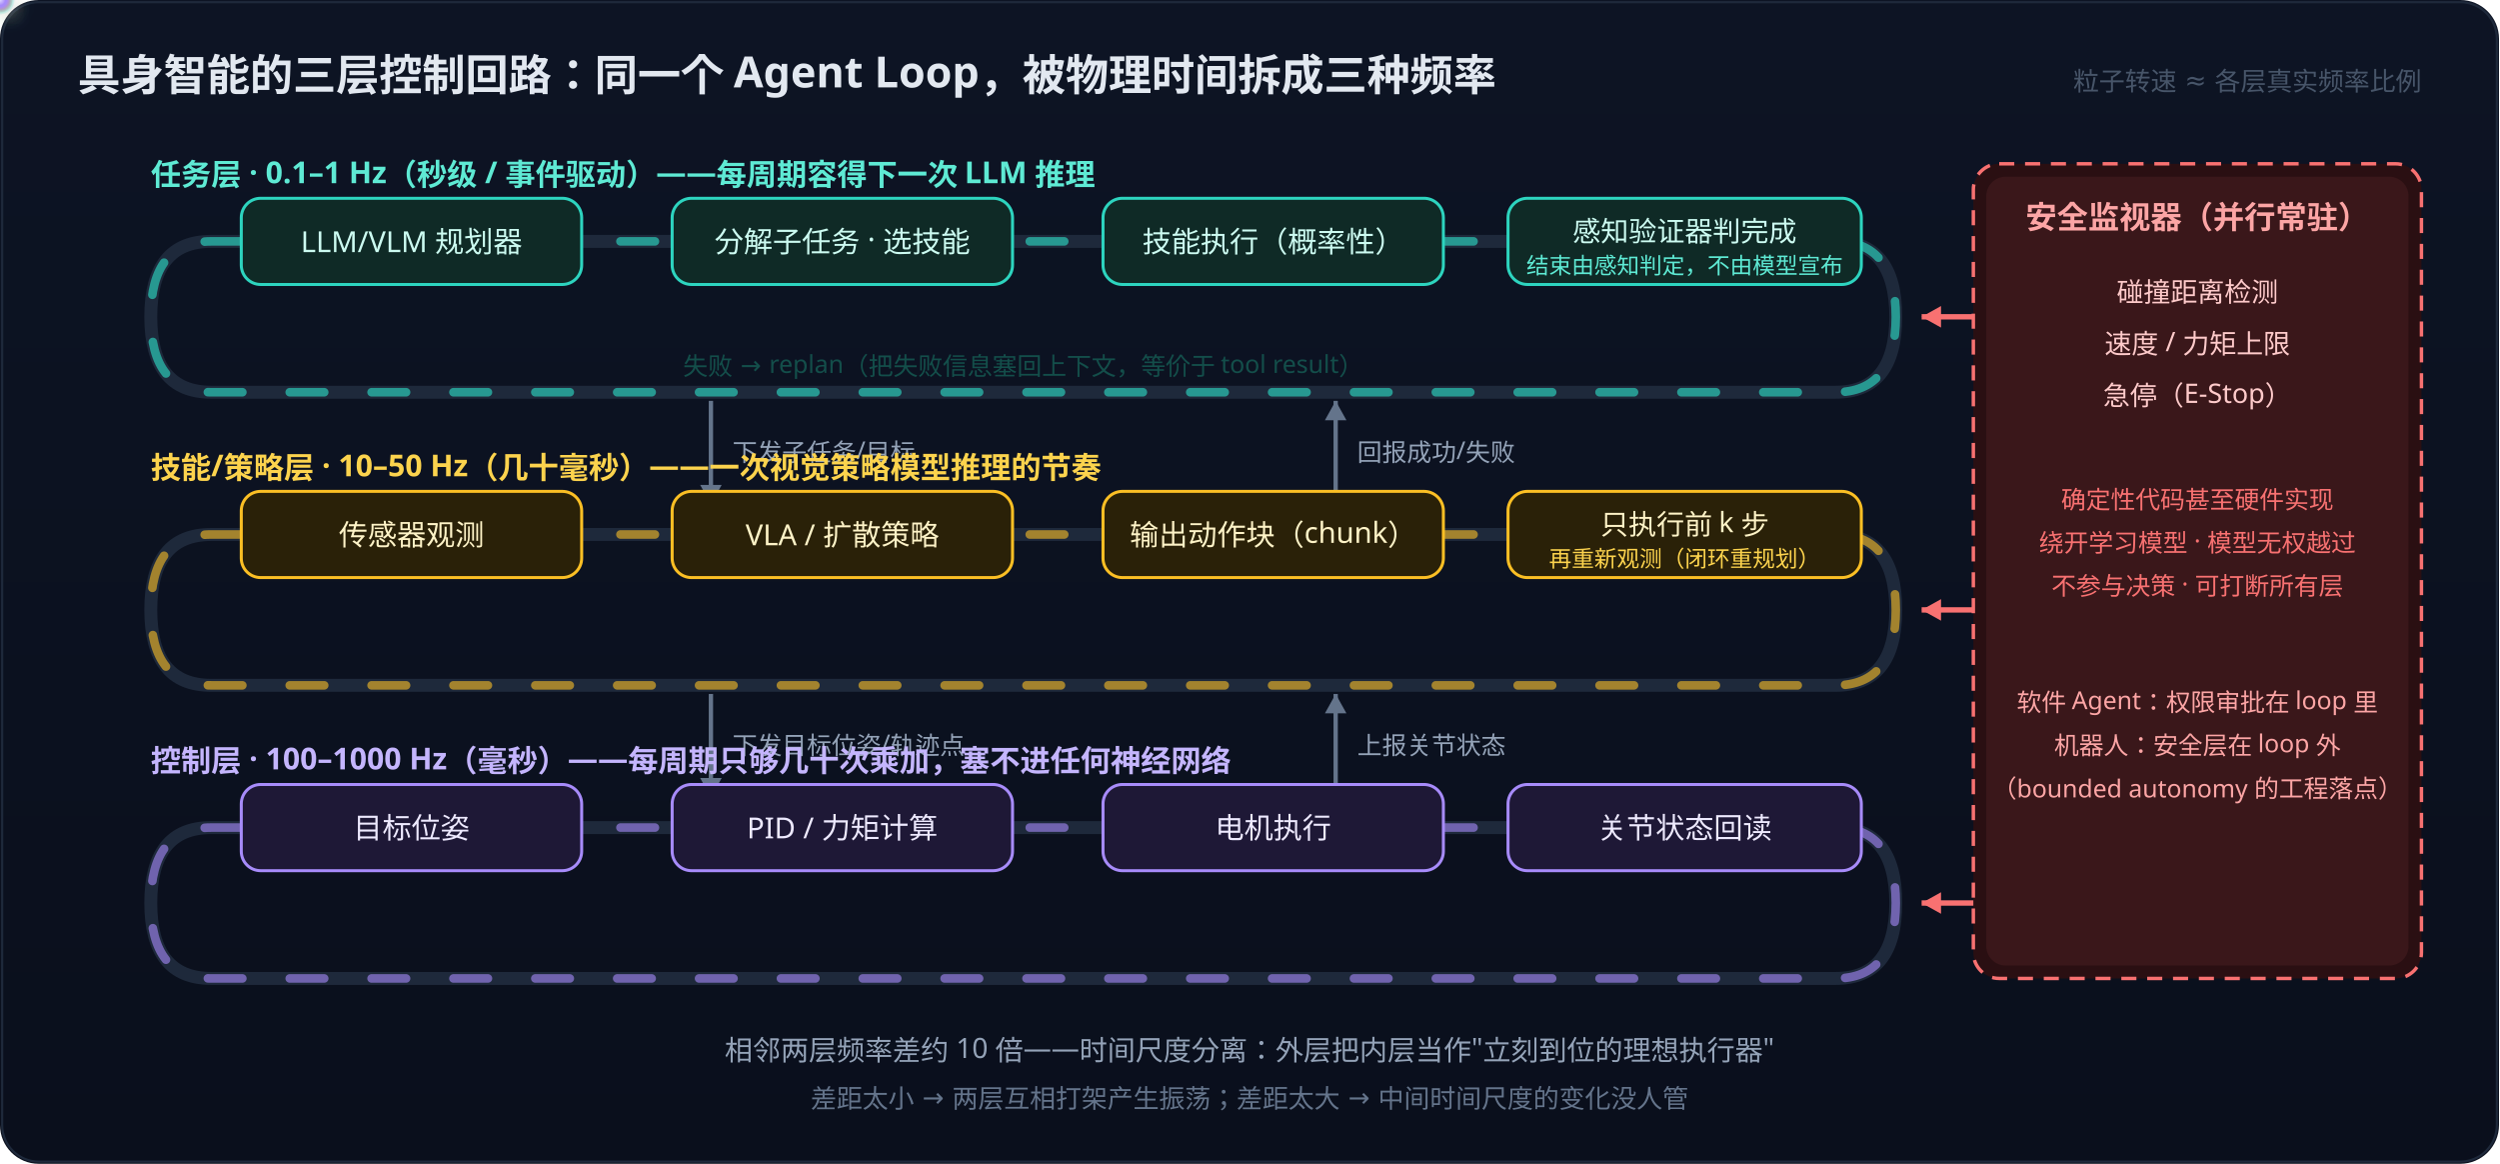
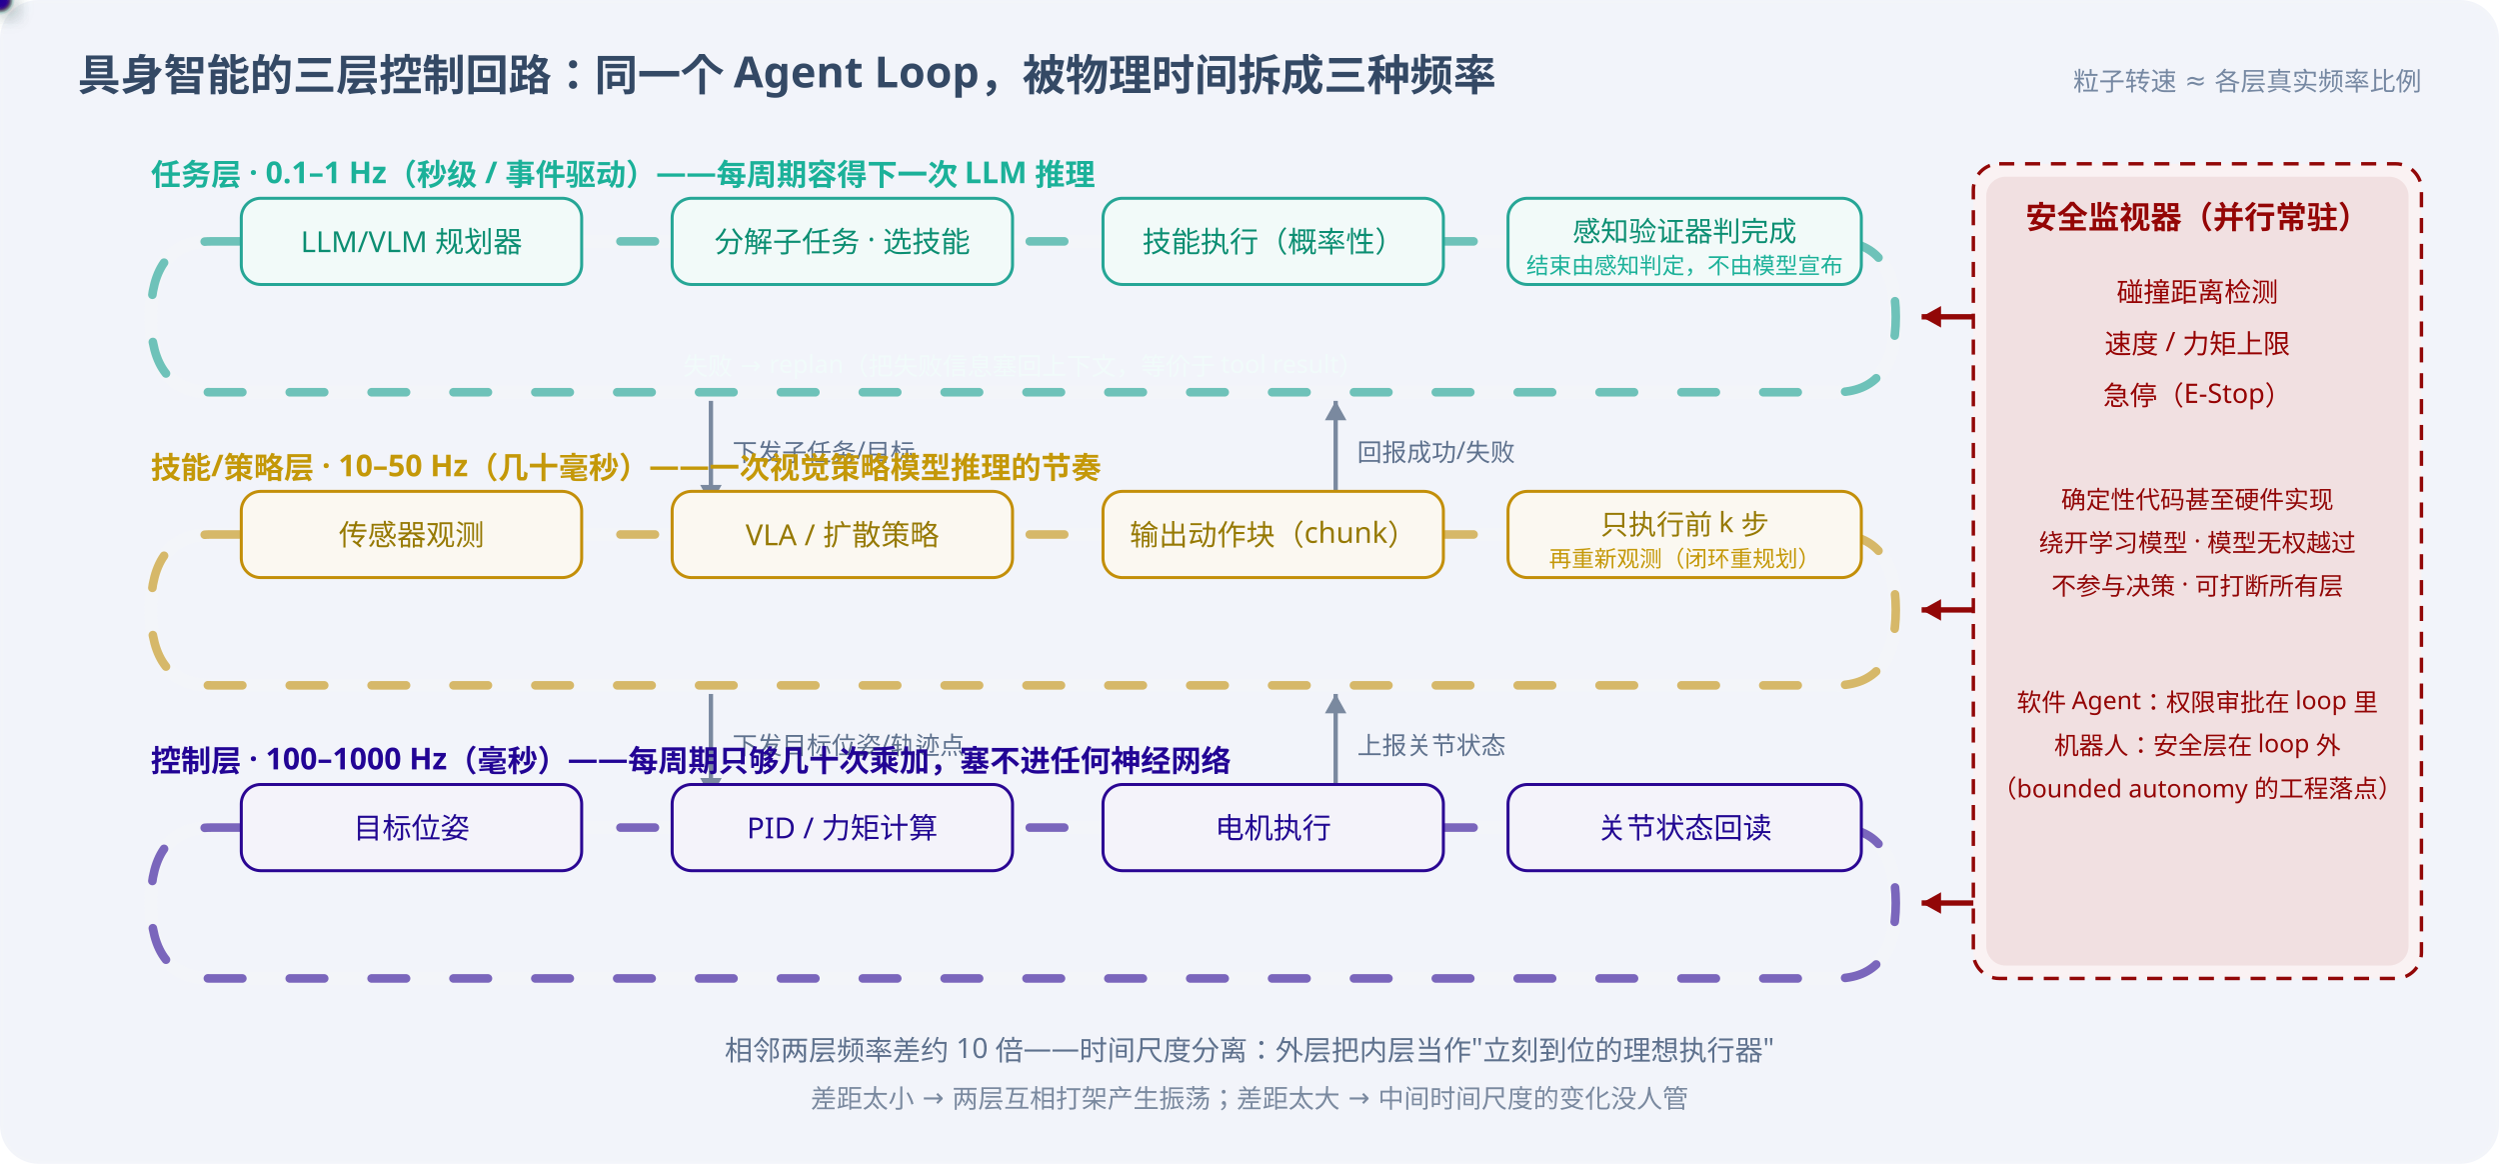
<svg xmlns="http://www.w3.org/2000/svg" width="1160" height="540" viewBox="0 0 1160 540" font-family="PingFang SC, Hiragino Sans GB, Microsoft YaHei, sans-serif">
  <defs>
    <linearGradient id="bg" x1="0" y1="0" x2="0" y2="1">
-       <stop offset="0" stop-color="#0d1424" />
-       <stop offset="1" stop-color="#0a0f1c" />
+       <stop offset="0" stop-color="#f2f4fa" />
+       <stop offset="1" stop-color="#f2f4fa" />
    </linearGradient>
    <filter id="softGlow" x="-60%" y="-60%" width="220%" height="220%">
      <feGaussianBlur stdDeviation="5" result="b" />
      <feMerge>
        <feMergeNode in="b" />
        <feMergeNode in="SourceGraphic" />
      </feMerge>
    </filter>
    <radialGradient id="pTeal" cx="0.5" cy="0.5" r="0.5">
-       <stop offset="0" stop-color="#a5f3fc" />
-       <stop offset="0.5" stop-color="#2dd4bf" />
-       <stop offset="1" stop-color="#2dd4bf" stop-opacity="0" />
+       <stop offset="0" stop-color="#058594" />
+       <stop offset="0.5" stop-color="#26a696" />
+       <stop offset="1" stop-color="#26a696" stop-opacity="0" />
    </radialGradient>
    <radialGradient id="pAmber" cx="0.5" cy="0.5" r="0.5">
-       <stop offset="0" stop-color="#fde68a" />
-       <stop offset="0.5" stop-color="#fbbf24" />
-       <stop offset="1" stop-color="#fbbf24" stop-opacity="0" />
+       <stop offset="0" stop-color="#967903" />
+       <stop offset="0.5" stop-color="#c38f09" />
+       <stop offset="1" stop-color="#c38f09" stop-opacity="0" />
    </radialGradient>
    <radialGradient id="pViolet" cx="0.5" cy="0.5" r="0.5">
-       <stop offset="0" stop-color="#ddd6fe" />
-       <stop offset="0.5" stop-color="#a78bfa" />
-       <stop offset="1" stop-color="#a78bfa" stop-opacity="0" />
+       <stop offset="0" stop-color="#1d0495" />
+       <stop offset="0.5" stop-color="#2a0693" />
+       <stop offset="1" stop-color="#2a0693" stop-opacity="0" />
    </radialGradient>
  </defs>
  <style>
    @keyframes flowDash { to { stroke-dashoffset: -76; } }
    @keyframes pulse { 0%,100% { opacity: 0.25; } 50% { opacity: 0.85; } }
    @keyframes shimmer { 0%,100% { opacity: 0.82; } 50% { opacity: 1; } }
    .flow1 { stroke-dasharray: 16 22; animation: flowDash 3.2s linear infinite; }
    .flow2 { stroke-dasharray: 16 22; animation: flowDash 1.4s linear infinite; }
    .flow3 { stroke-dasharray: 16 22; animation: flowDash 0.55s linear infinite; }
    .halo  { animation: pulse 1.6s ease-in-out infinite; }
    .node  { animation: shimmer 3.5s ease-in-out infinite; }
  </style>
  <rect width="1160" height="540" rx="18" fill="url(#bg)" />
-   <rect x="1" y="1" width="1158" height="538" rx="17" fill="none" stroke="#1e293b" stroke-width="1" />
-   <text x="36" y="42" font-size="20" font-weight="700" fill="#e2e8f0">具身智能的三层控制回路：同一个 Agent Loop，被物理时间拆成三种频率</text>
-   <text x="1124" y="42" font-size="12" fill="#475569" text-anchor="end">粒子转速 ≈ 各层真实频率比例</text>
-   <text x="70" y="86" font-size="14" font-weight="600" fill="#5eead4">任务层 · 0.1–1 Hz（秒级 / 事件驱动）——每周期容得下一次 LLM 推理</text>
-   <path d="M 98 112 H 852 Q 880 112 880 147 Q 880 182 852 182 H 98 Q 70 182 70 147 Q 70 112 98 112" fill="none" stroke="#1e293b" stroke-width="6" stroke-linecap="round" />
-   <path class="flow1" d="M 98 112 H 852 Q 880 112 880 147 Q 880 182 852 182 H 98 Q 70 182 70 147 Q 70 112 98 112" fill="none" stroke="#2dd4bf" stroke-width="4" stroke-linecap="round" opacity="0.65" />
+   <rect x="1" y="1" width="1158" height="538" rx="17" fill="none" stroke="#f3f5f9" stroke-width="1" />
+   <text x="36" y="42" font-size="20" font-weight="700" fill="#344965">具身智能的三层控制回路：同一个 Agent Loop，被物理时间拆成三种频率</text>
+   <text x="1124" y="42" font-size="12" fill="#7688a2" text-anchor="end">粒子转速 ≈ 各层真实频率比例</text>
+   <text x="70" y="86" font-size="14" font-weight="600" fill="#1bb199">任务层 · 0.1–1 Hz（秒级 / 事件驱动）——每周期容得下一次 LLM 推理</text>
+   <path d="M 98 112 H 852 Q 880 112 880 147 Q 880 182 852 182 H 98 Q 70 182 70 147 Q 70 112 98 112" fill="none" stroke="#f3f5f9" stroke-width="6" stroke-linecap="round" />
+   <path class="flow1" d="M 98 112 H 852 Q 880 112 880 147 Q 880 182 852 182 H 98 Q 70 182 70 147 Q 70 112 98 112" fill="none" stroke="#26a696" stroke-width="4" stroke-linecap="round" opacity="0.65" />
  <circle r="7" fill="url(#pTeal)" filter="url(#softGlow)">
    <animateMotion dur="10s" repeatCount="indefinite" path="M 98 112 H 852 Q 880 112 880 147 Q 880 182 852 182 H 98 Q 70 182 70 147 Q 70 112 98 112" />
  </circle>
  <g class="node">
-     <rect x="112" y="92" width="158" height="40" rx="9" fill="#0f2a26" stroke="#2dd4bf" stroke-width="1.4" />
-     <text x="191" y="117" font-size="13.5" fill="#ccfbf1" text-anchor="middle">LLM/VLM 规划器</text>
-     <rect x="312" y="92" width="158" height="40" rx="9" fill="#0f2a26" stroke="#2dd4bf" stroke-width="1.4" />
-     <text x="391" y="117" font-size="13.5" fill="#ccfbf1" text-anchor="middle">分解子任务 · 选技能</text>
-     <rect x="512" y="92" width="158" height="40" rx="9" fill="#0f2a26" stroke="#2dd4bf" stroke-width="1.4" />
-     <text x="591" y="117" font-size="13.5" fill="#ccfbf1" text-anchor="middle">技能执行（概率性）</text>
-     <rect x="700" y="92" width="164" height="40" rx="9" fill="#0f2a26" stroke="#2dd4bf" stroke-width="1.4" />
-     <text x="782" y="112" font-size="13" fill="#ccfbf1" text-anchor="middle">感知验证器判完成</text>
-     <text x="782" y="127" font-size="10.5" fill="#5eead4" text-anchor="middle">结束由感知判定，不由模型宣布</text>
+     <rect x="112" y="92" width="158" height="40" rx="9" fill="#f2faf9" stroke="#26a696" stroke-width="1.4" />
+     <text x="191" y="117" font-size="13.5" fill="#0b8e72" text-anchor="middle">LLM/VLM 规划器</text>
+     <rect x="312" y="92" width="158" height="40" rx="9" fill="#f2faf9" stroke="#26a696" stroke-width="1.4" />
+     <text x="391" y="117" font-size="13.5" fill="#0b8e72" text-anchor="middle">分解子任务 · 选技能</text>
+     <rect x="512" y="92" width="158" height="40" rx="9" fill="#f2faf9" stroke="#26a696" stroke-width="1.4" />
+     <text x="591" y="117" font-size="13.5" fill="#0b8e72" text-anchor="middle">技能执行（概率性）</text>
+     <rect x="700" y="92" width="164" height="40" rx="9" fill="#f2faf9" stroke="#26a696" stroke-width="1.4" />
+     <text x="782" y="112" font-size="13" fill="#0b8e72" text-anchor="middle">感知验证器判完成</text>
+     <text x="782" y="127" font-size="10.5" fill="#1bb199" text-anchor="middle">结束由感知判定，不由模型宣布</text>
  </g>
-   <text x="475" y="174" font-size="11.5" fill="#134e4a" text-anchor="middle">失败 → replan（把失败信息塞回上下文，等价于 tool result）</text>
-   <path d="M 330 186 V 234" stroke="#64748b" stroke-width="2" marker-end="none" />
-   <path d="M 330 234 l -5 -9 h 10 z" fill="#64748b" />
-   <text x="340" y="214" font-size="11.5" fill="#94a3b8">下发子任务/目标</text>
-   <path d="M 620 234 V 186" stroke="#64748b" stroke-width="2" />
-   <path d="M 620 186 l -5 9 h 10 z" fill="#64748b" />
-   <text x="630" y="214" font-size="11.5" fill="#94a3b8">回报成功/失败</text>
-   <text x="70" y="222" font-size="14" font-weight="600" fill="#fcd34d">技能/策略层 · 10–50 Hz（几十毫秒）——一次视觉策略模型推理的节奏</text>
-   <path d="M 98 248 H 852 Q 880 248 880 283 Q 880 318 852 318 H 98 Q 70 318 70 283 Q 70 248 98 248" fill="none" stroke="#1e293b" stroke-width="6" stroke-linecap="round" />
-   <path class="flow2" d="M 98 248 H 852 Q 880 248 880 283 Q 880 318 852 318 H 98 Q 70 318 70 283 Q 70 248 98 248" fill="none" stroke="#fbbf24" stroke-width="4" stroke-linecap="round" opacity="0.6" />
+   <text x="475" y="174" font-size="11.5" fill="#f1fbfa" text-anchor="middle">失败 → replan（把失败信息塞回上下文，等价于 tool result）</text>
+   <path d="M 330 186 V 234" stroke="#7a899f" stroke-width="2" marker-end="none" />
+   <path d="M 330 234 l -5 -9 h 10 z" fill="#7a899f" />
+   <text x="340" y="214" font-size="11.5" fill="#5e718d">下发子任务/目标</text>
+   <path d="M 620 234 V 186" stroke="#7a899f" stroke-width="2" />
+   <path d="M 620 186 l -5 9 h 10 z" fill="#7a899f" />
+   <text x="630" y="214" font-size="11.5" fill="#5e718d">回报成功/失败</text>
+   <text x="70" y="222" font-size="14" font-weight="600" fill="#c49808">技能/策略层 · 10–50 Hz（几十毫秒）——一次视觉策略模型推理的节奏</text>
+   <path d="M 98 248 H 852 Q 880 248 880 283 Q 880 318 852 318 H 98 Q 70 318 70 283 Q 70 248 98 248" fill="none" stroke="#f3f5f9" stroke-width="6" stroke-linecap="round" />
+   <path class="flow2" d="M 98 248 H 852 Q 880 248 880 283 Q 880 318 852 318 H 98 Q 70 318 70 283 Q 70 248 98 248" fill="none" stroke="#c38f09" stroke-width="4" stroke-linecap="round" opacity="0.6" />
  <circle r="6" fill="url(#pAmber)" filter="url(#softGlow)">
    <animateMotion dur="3s" repeatCount="indefinite" path="M 98 248 H 852 Q 880 248 880 283 Q 880 318 852 318 H 98 Q 70 318 70 283 Q 70 248 98 248" />
  </circle>
  <circle r="5" fill="url(#pAmber)" filter="url(#softGlow)">
    <animateMotion dur="3s" begin="1.5s" repeatCount="indefinite" path="M 98 248 H 852 Q 880 248 880 283 Q 880 318 852 318 H 98 Q 70 318 70 283 Q 70 248 98 248" />
  </circle>
  <g class="node">
-     <rect x="112" y="228" width="158" height="40" rx="9" fill="#2a2108" stroke="#fbbf24" stroke-width="1.4" />
-     <text x="191" y="253" font-size="13.5" fill="#fef3c7" text-anchor="middle">传感器观测</text>
-     <rect x="312" y="228" width="158" height="40" rx="9" fill="#2a2108" stroke="#fbbf24" stroke-width="1.4" />
-     <text x="391" y="253" font-size="13.5" fill="#fef3c7" text-anchor="middle">VLA / 扩散策略</text>
-     <rect x="512" y="228" width="158" height="40" rx="9" fill="#2a2108" stroke="#fbbf24" stroke-width="1.4" />
-     <text x="591" y="253" font-size="13.5" fill="#fef3c7" text-anchor="middle">输出动作块（chunk）</text>
-     <rect x="700" y="228" width="164" height="40" rx="9" fill="#2a2108" stroke="#fbbf24" stroke-width="1.4" />
-     <text x="782" y="248" font-size="13" fill="#fef3c7" text-anchor="middle">只执行前 k 步</text>
-     <text x="782" y="263" font-size="10.5" fill="#fcd34d" text-anchor="middle">再重新观测（闭环重规划）</text>
+     <rect x="112" y="228" width="158" height="40" rx="9" fill="#fbf8f1" stroke="#c38f09" stroke-width="1.4" />
+     <text x="191" y="253" font-size="13.5" fill="#967903" text-anchor="middle">传感器观测</text>
+     <rect x="312" y="228" width="158" height="40" rx="9" fill="#fbf8f1" stroke="#c38f09" stroke-width="1.4" />
+     <text x="391" y="253" font-size="13.5" fill="#967903" text-anchor="middle">VLA / 扩散策略</text>
+     <rect x="512" y="228" width="158" height="40" rx="9" fill="#fbf8f1" stroke="#c38f09" stroke-width="1.4" />
+     <text x="591" y="253" font-size="13.5" fill="#967903" text-anchor="middle">输出动作块（chunk）</text>
+     <rect x="700" y="228" width="164" height="40" rx="9" fill="#fbf8f1" stroke="#c38f09" stroke-width="1.4" />
+     <text x="782" y="248" font-size="13" fill="#967903" text-anchor="middle">只执行前 k 步</text>
+     <text x="782" y="263" font-size="10.5" fill="#c49808" text-anchor="middle">再重新观测（闭环重规划）</text>
  </g>
-   <path d="M 330 322 V 370" stroke="#64748b" stroke-width="2" />
-   <path d="M 330 370 l -5 -9 h 10 z" fill="#64748b" />
-   <text x="340" y="350" font-size="11.5" fill="#94a3b8">下发目标位姿/轨迹点</text>
-   <path d="M 620 370 V 322" stroke="#64748b" stroke-width="2" />
-   <path d="M 620 322 l -5 9 h 10 z" fill="#64748b" />
-   <text x="630" y="350" font-size="11.5" fill="#94a3b8">上报关节状态</text>
-   <text x="70" y="358" font-size="14" font-weight="600" fill="#c4b5fd">控制层 · 100–1000 Hz（毫秒）——每周期只够几十次乘加，塞不进任何神经网络</text>
-   <path d="M 98 384 H 852 Q 880 384 880 419 Q 880 454 852 454 H 98 Q 70 454 70 419 Q 70 384 98 384" fill="none" stroke="#1e293b" stroke-width="6" stroke-linecap="round" />
-   <path class="flow3" d="M 98 384 H 852 Q 880 384 880 419 Q 880 454 852 454 H 98 Q 70 454 70 419 Q 70 384 98 384" fill="none" stroke="#a78bfa" stroke-width="4" stroke-linecap="round" opacity="0.6" />
+   <path d="M 330 322 V 370" stroke="#7a899f" stroke-width="2" />
+   <path d="M 330 370 l -5 -9 h 10 z" fill="#7a899f" />
+   <text x="340" y="350" font-size="11.5" fill="#5e718d">下发目标位姿/轨迹点</text>
+   <path d="M 620 370 V 322" stroke="#7a899f" stroke-width="2" />
+   <path d="M 620 322 l -5 9 h 10 z" fill="#7a899f" />
+   <text x="630" y="350" font-size="11.5" fill="#5e718d">上报关节状态</text>
+   <text x="70" y="358" font-size="14" font-weight="600" fill="#220495">控制层 · 100–1000 Hz（毫秒）——每周期只够几十次乘加，塞不进任何神经网络</text>
+   <path d="M 98 384 H 852 Q 880 384 880 419 Q 880 454 852 454 H 98 Q 70 454 70 419 Q 70 384 98 384" fill="none" stroke="#f3f5f9" stroke-width="6" stroke-linecap="round" />
+   <path class="flow3" d="M 98 384 H 852 Q 880 384 880 419 Q 880 454 852 454 H 98 Q 70 454 70 419 Q 70 384 98 384" fill="none" stroke="#2a0693" stroke-width="4" stroke-linecap="round" opacity="0.6" />
  <circle r="6" fill="url(#pViolet)" filter="url(#softGlow)">
    <animateMotion dur="1s" repeatCount="indefinite" path="M 98 384 H 852 Q 880 384 880 419 Q 880 454 852 454 H 98 Q 70 454 70 419 Q 70 384 98 384" />
  </circle>
  <circle r="5" fill="url(#pViolet)" filter="url(#softGlow)">
    <animateMotion dur="1s" begin="0.5s" repeatCount="indefinite" path="M 98 384 H 852 Q 880 384 880 419 Q 880 454 852 454 H 98 Q 70 454 70 419 Q 70 384 98 384" />
  </circle>
  <g class="node">
-     <rect x="112" y="364" width="158" height="40" rx="9" fill="#1e1836" stroke="#a78bfa" stroke-width="1.4" />
-     <text x="191" y="389" font-size="13.5" fill="#ede9fe" text-anchor="middle">目标位姿</text>
-     <rect x="312" y="364" width="158" height="40" rx="9" fill="#1e1836" stroke="#a78bfa" stroke-width="1.4" />
-     <text x="391" y="389" font-size="13.5" fill="#ede9fe" text-anchor="middle">PID / 力矩计算</text>
-     <rect x="512" y="364" width="158" height="40" rx="9" fill="#1e1836" stroke="#a78bfa" stroke-width="1.4" />
-     <text x="591" y="389" font-size="13.5" fill="#ede9fe" text-anchor="middle">电机执行</text>
-     <rect x="700" y="364" width="164" height="40" rx="9" fill="#1e1836" stroke="#a78bfa" stroke-width="1.4" />
-     <text x="782" y="389" font-size="13.5" fill="#ede9fe" text-anchor="middle">关节状态回读</text>
+     <rect x="112" y="364" width="158" height="40" rx="9" fill="#f4f3fa" stroke="#2a0693" stroke-width="1.4" />
+     <text x="191" y="389" font-size="13.5" fill="#210792" text-anchor="middle">目标位姿</text>
+     <rect x="312" y="364" width="158" height="40" rx="9" fill="#f4f3fa" stroke="#2a0693" stroke-width="1.4" />
+     <text x="391" y="389" font-size="13.5" fill="#210792" text-anchor="middle">PID / 力矩计算</text>
+     <rect x="512" y="364" width="158" height="40" rx="9" fill="#f4f3fa" stroke="#2a0693" stroke-width="1.4" />
+     <text x="591" y="389" font-size="13.5" fill="#210792" text-anchor="middle">电机执行</text>
+     <rect x="700" y="364" width="164" height="40" rx="9" fill="#f4f3fa" stroke="#2a0693" stroke-width="1.4" />
+     <text x="782" y="389" font-size="13.5" fill="#210792" text-anchor="middle">关节状态回读</text>
  </g>
-   <rect x="916" y="76" width="208" height="378" rx="12" fill="#2a0f12" stroke="#f87171" stroke-width="1.6" stroke-dasharray="7 5" />
-   <rect class="halo" x="922" y="82" width="196" height="366" rx="9" fill="#f87171" opacity="0.08" />
-   <text x="1020" y="106" font-size="14.5" font-weight="700" fill="#fca5a5" text-anchor="middle">安全监视器（并行常驻）</text>
-   <text x="1020" y="140" font-size="12.5" fill="#fecaca" text-anchor="middle">碰撞距离检测</text>
-   <text x="1020" y="164" font-size="12.5" fill="#fecaca" text-anchor="middle">速度 / 力矩上限</text>
-   <text x="1020" y="188" font-size="12.5" fill="#fecaca" text-anchor="middle">急停（E-Stop）</text>
-   <text x="1020" y="236" font-size="11.5" fill="#f87171" text-anchor="middle">确定性代码甚至硬件实现</text>
-   <text x="1020" y="256" font-size="11.5" fill="#f87171" text-anchor="middle">绕开学习模型 · 模型无权越过</text>
-   <text x="1020" y="276" font-size="11.5" fill="#f87171" text-anchor="middle">不参与决策 · 可打断所有层</text>
+   <rect x="916" y="76" width="208" height="378" rx="12" fill="#faf2f3" stroke="#920707" stroke-width="1.6" stroke-dasharray="7 5" />
+   <rect class="halo" x="922" y="82" width="196" height="366" rx="9" fill="#920707" opacity="0.08" />
+   <text x="1020" y="106" font-size="14.5" font-weight="700" fill="#940505" text-anchor="middle">安全监视器（并行常驻）</text>
+   <text x="1020" y="140" font-size="12.5" fill="#960303" text-anchor="middle">碰撞距离检测</text>
+   <text x="1020" y="164" font-size="12.5" fill="#960303" text-anchor="middle">速度 / 力矩上限</text>
+   <text x="1020" y="188" font-size="12.5" fill="#960303" text-anchor="middle">急停（E-Stop）</text>
+   <text x="1020" y="236" font-size="11.5" fill="#920707" text-anchor="middle">确定性代码甚至硬件实现</text>
+   <text x="1020" y="256" font-size="11.5" fill="#920707" text-anchor="middle">绕开学习模型 · 模型无权越过</text>
+   <text x="1020" y="276" font-size="11.5" fill="#920707" text-anchor="middle">不参与决策 · 可打断所有层</text>
  <g class="halo">
-     <path d="M 916 147 H 892" stroke="#f87171" stroke-width="2.5" />
-     <path d="M 892 147 l 9 -5 v 10 z" fill="#f87171" />
-     <path d="M 916 283 H 892" stroke="#f87171" stroke-width="2.5" />
-     <path d="M 892 283 l 9 -5 v 10 z" fill="#f87171" />
-     <path d="M 916 419 H 892" stroke="#f87171" stroke-width="2.5" />
-     <path d="M 892 419 l 9 -5 v 10 z" fill="#f87171" />
+     <path d="M 916 147 H 892" stroke="#920707" stroke-width="2.5" />
+     <path d="M 892 147 l 9 -5 v 10 z" fill="#920707" />
+     <path d="M 916 283 H 892" stroke="#920707" stroke-width="2.5" />
+     <path d="M 892 283 l 9 -5 v 10 z" fill="#920707" />
+     <path d="M 916 419 H 892" stroke="#920707" stroke-width="2.5" />
+     <path d="M 892 419 l 9 -5 v 10 z" fill="#920707" />
  </g>
-   <text x="1020" y="330" font-size="11.5" fill="#fca5a5" text-anchor="middle">软件 Agent：权限审批在 loop 里</text>
-   <text x="1020" y="350" font-size="11.5" fill="#fca5a5" text-anchor="middle">机器人：安全层在 loop 外</text>
-   <text x="1020" y="370" font-size="11.5" fill="#fca5a5" text-anchor="middle">（bounded autonomy 的工程落点）</text>
-   <text x="580" y="492" font-size="13" fill="#94a3b8" text-anchor="middle">相邻两层频率差约 10 倍——时间尺度分离：外层把内层当作"立刻到位的理想执行器"</text>
-   <text x="580" y="514" font-size="12" fill="#64748b" text-anchor="middle">差距太小 → 两层互相打架产生振荡；差距太大 → 中间时间尺度的变化没人管</text>
+   <text x="1020" y="330" font-size="11.5" fill="#940505" text-anchor="middle">软件 Agent：权限审批在 loop 里</text>
+   <text x="1020" y="350" font-size="11.5" fill="#940505" text-anchor="middle">机器人：安全层在 loop 外</text>
+   <text x="1020" y="370" font-size="11.5" fill="#940505" text-anchor="middle">（bounded autonomy 的工程落点）</text>
+   <text x="580" y="492" font-size="13" fill="#5e718d" text-anchor="middle">相邻两层频率差约 10 倍——时间尺度分离：外层把内层当作"立刻到位的理想执行器"</text>
+   <text x="580" y="514" font-size="12" fill="#7a899f" text-anchor="middle">差距太小 → 两层互相打架产生振荡；差距太大 → 中间时间尺度的变化没人管</text>
</svg>
